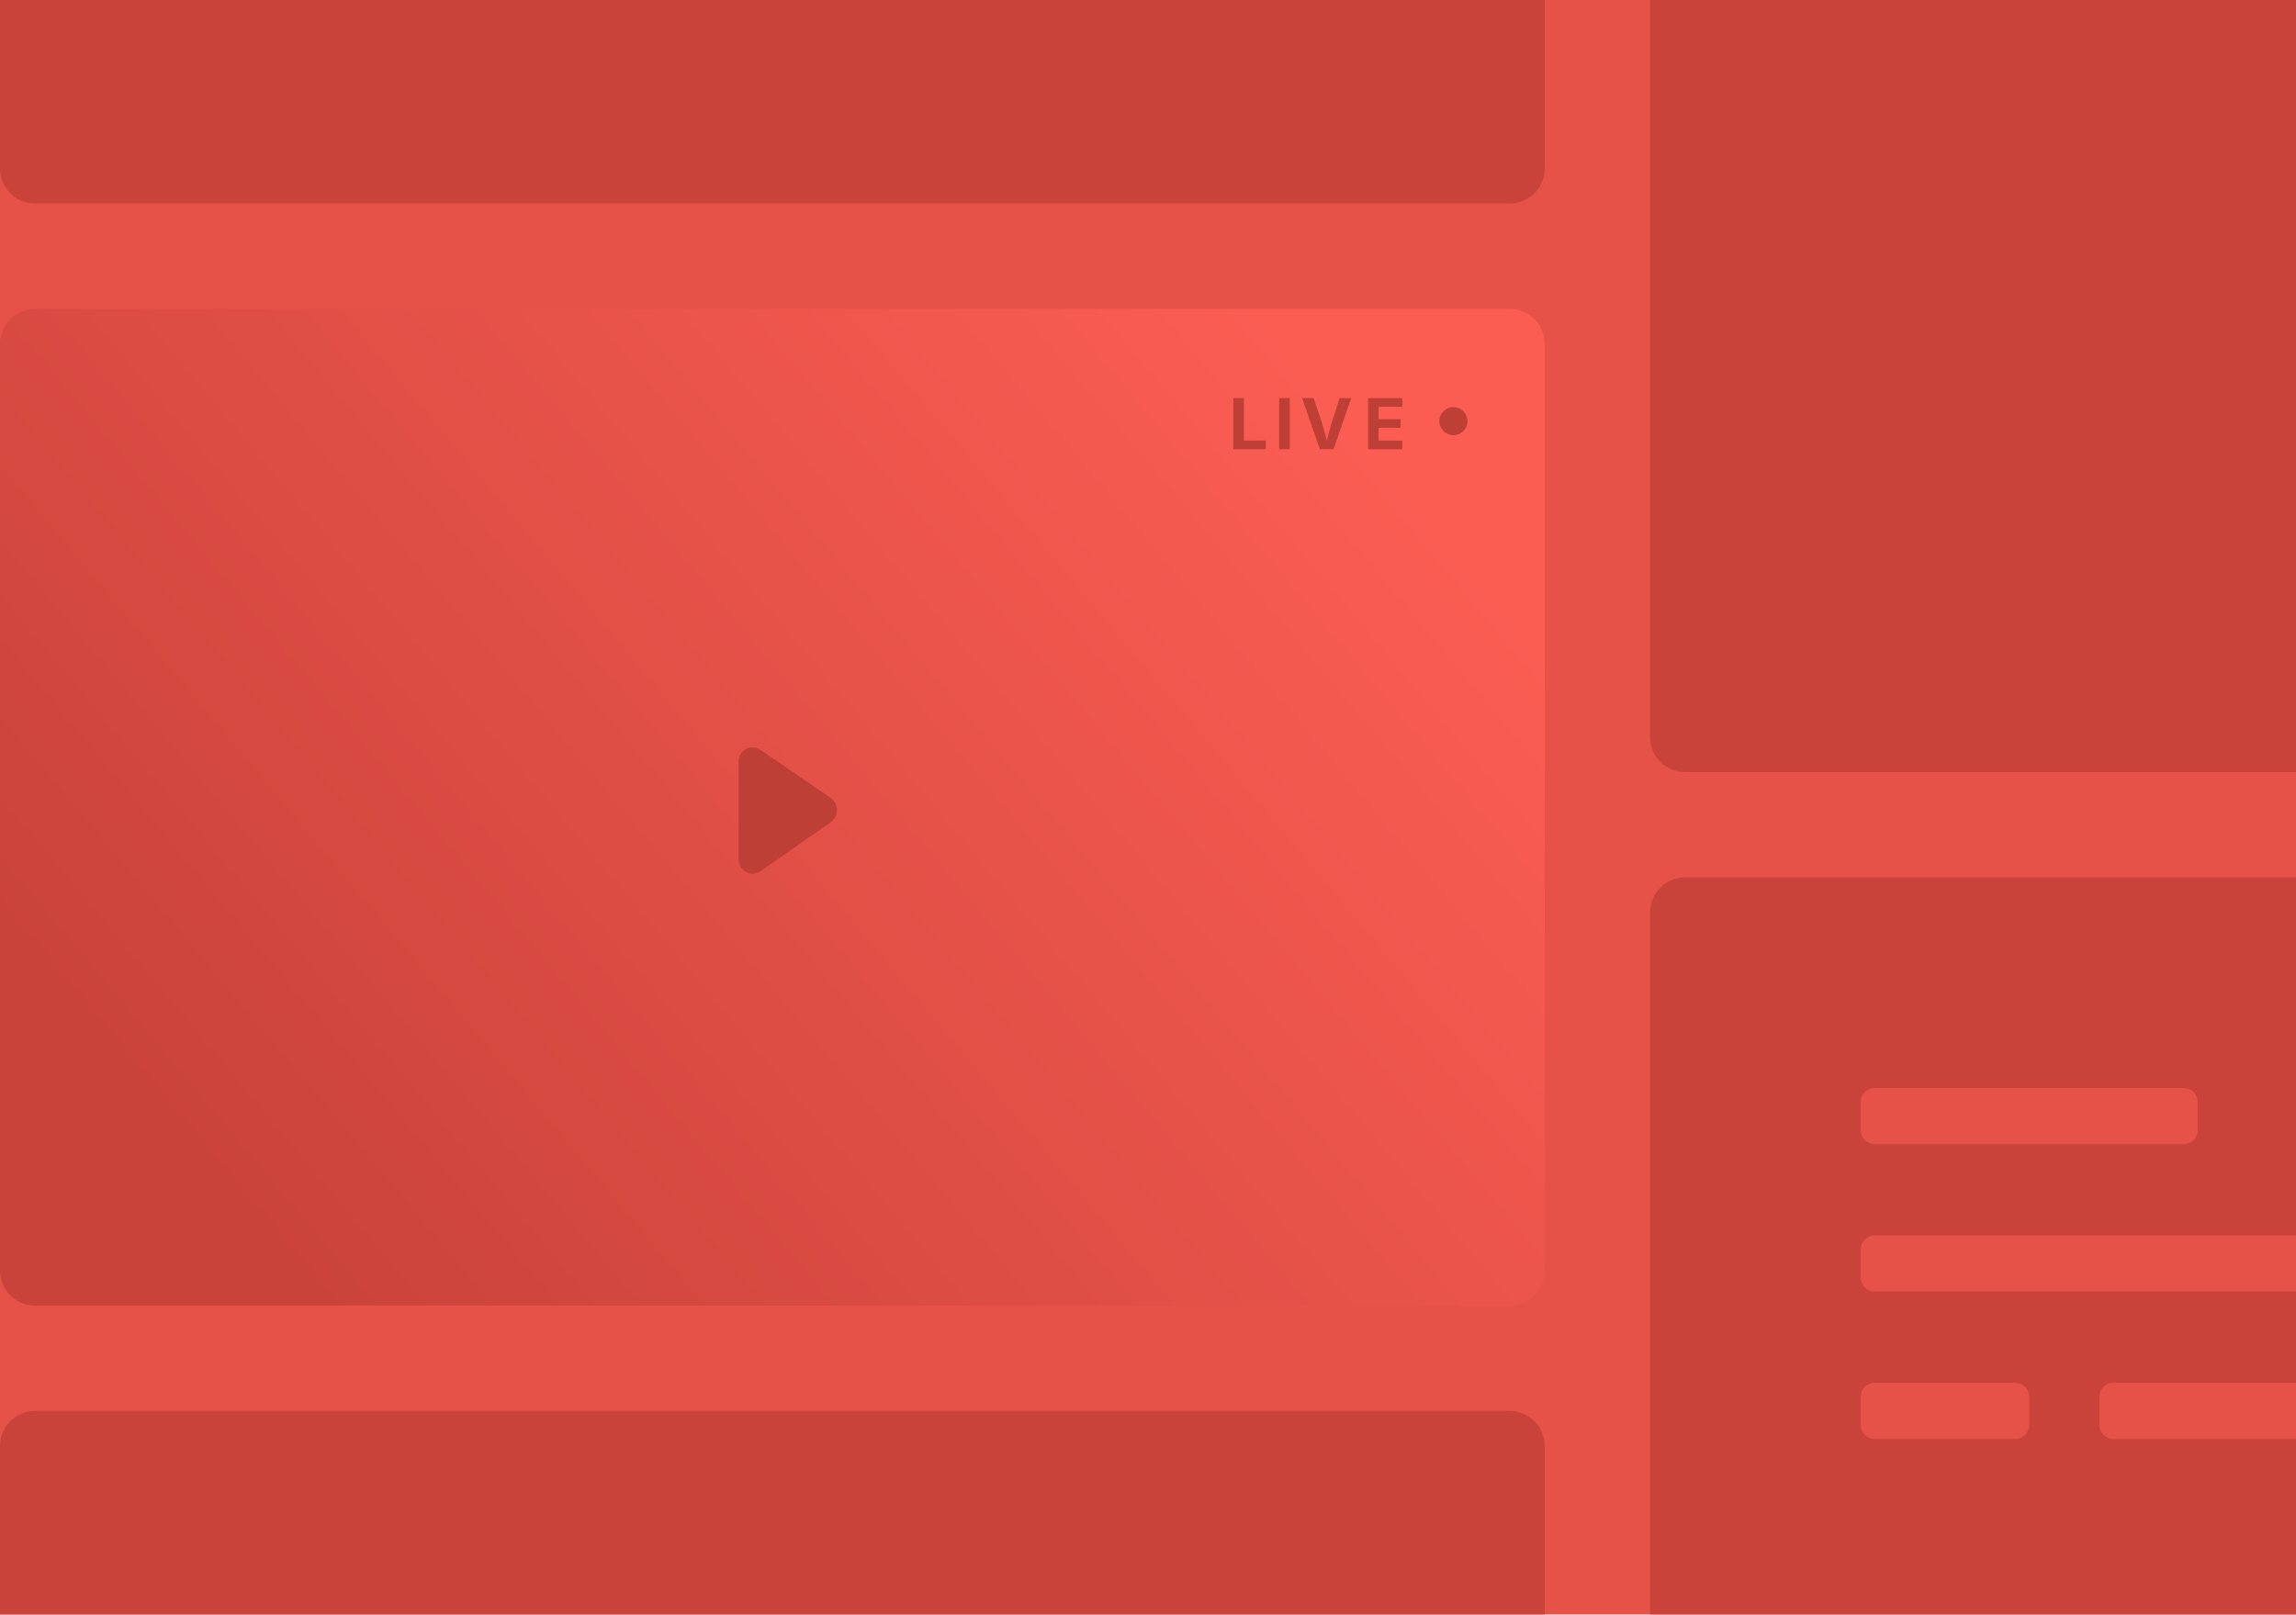
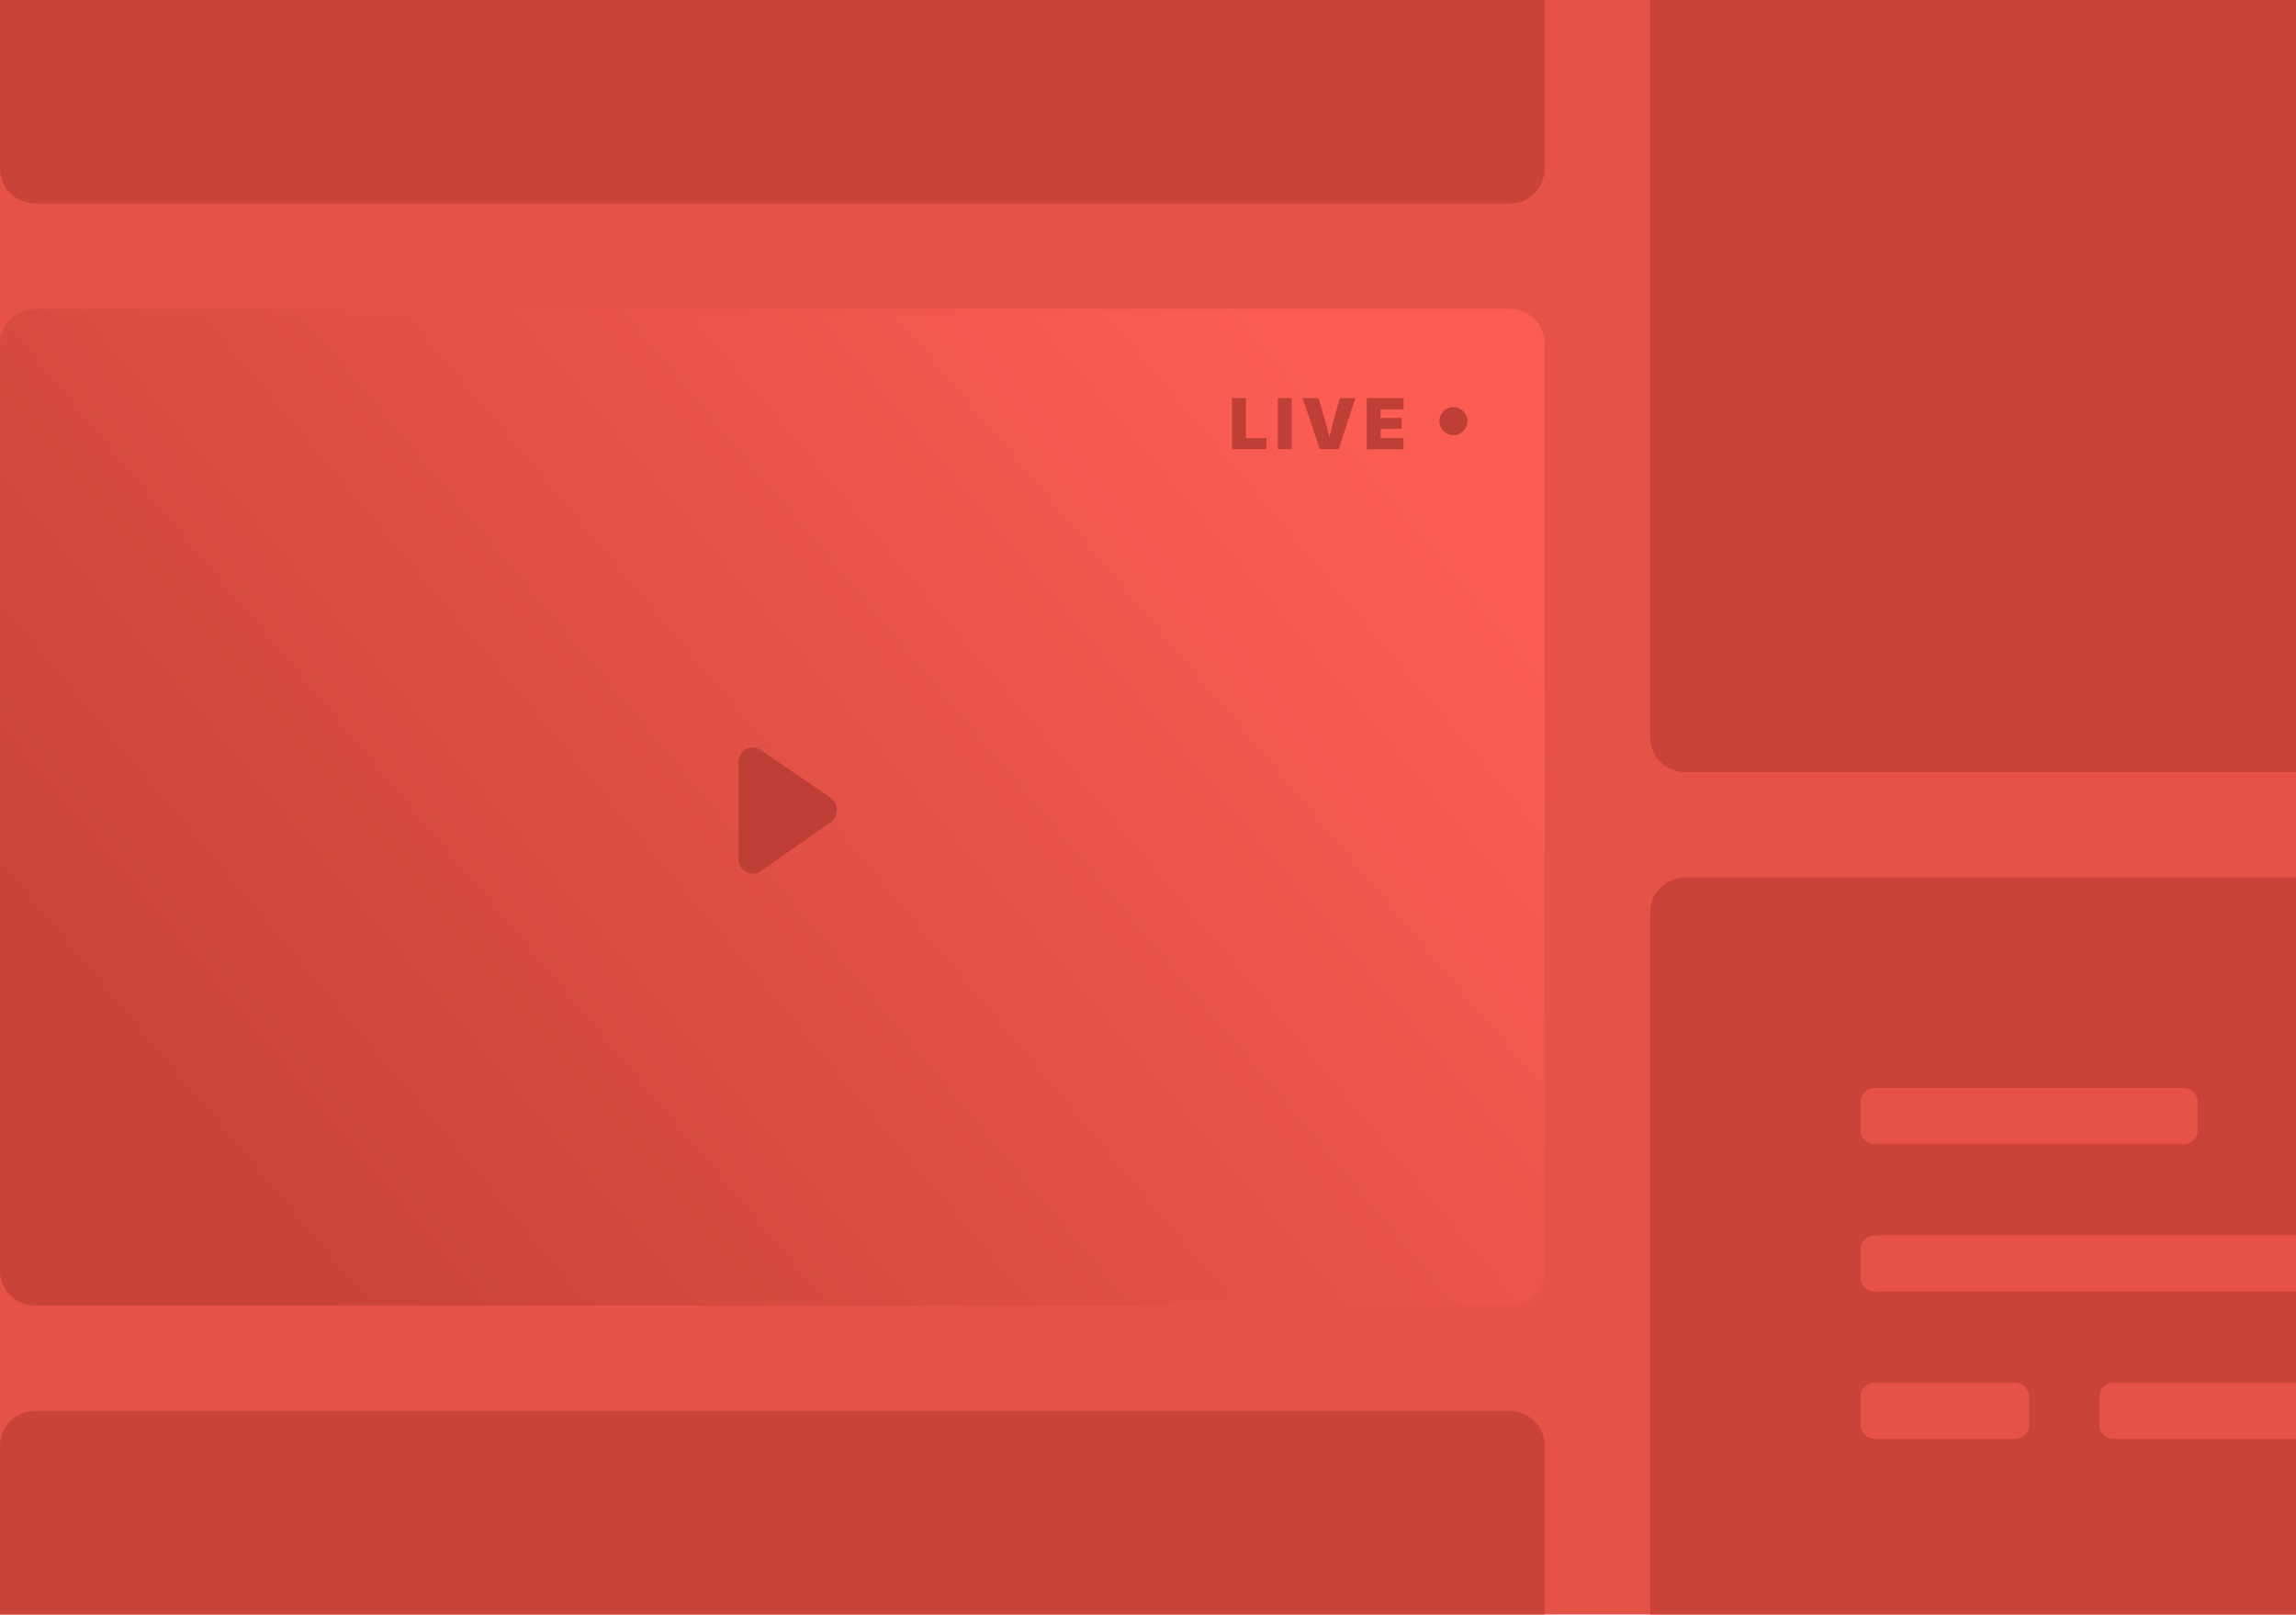
<svg xmlns="http://www.w3.org/2000/svg" xmlns:xlink="http://www.w3.org/1999/xlink" width="327" height="230" viewBox="0 0 327 230">
  <defs>
    <rect id="devtips-a" width="720" height="230" />
    <linearGradient id="devtips-d" x1="95.428%" x2="6.944%" y1="25.799%" y2="73.978%">
      <stop offset="0%" stop-color="#FB5D53" />
      <stop offset="100%" stop-color="#CA433A" />
    </linearGradient>
    <rect id="devtips-c" width="220" height="142" rx="5" />
    <rect id="devtips-f" width="220" height="142" rx="5" />
    <rect id="devtips-g" width="220" height="142" rx="5" />
    <rect id="devtips-h" width="220" height="142" rx="5" />
    <rect id="devtips-i" width="220" height="142" rx="5" />
  </defs>
  <g fill="none" fill-rule="evenodd" transform="translate(-753 -3606)">
    <rect width="1440" height="7696" fill="#FAFAFA" />
    <g transform="translate(360 3606)">
      <mask id="devtips-b" fill="#fff">
        <use xlink:href="#devtips-a" />
      </mask>
      <use fill="#E75248" fill-rule="nonzero" xlink:href="#devtips-a" />
      <g mask="url(#devtips-b)">
        <g transform="translate(393 -189)">
          <g transform="translate(0 233)">
            <mask id="devtips-e" fill="#fff">
              <use xlink:href="#devtips-c" />
            </mask>
            <use fill="url(#devtips-d)" xlink:href="#devtips-c" />
            <path fill="#BE3F36" fill-rule="nonzero" d="M108.302,62.827 C106.966,61.9 105.188,62.894 105.188,64.55 L105.188,78.393 C105.188,80.049 106.969,81.042 108.302,80.116 L118.283,73.161 C119.49,72.299 119.49,70.511 118.283,69.65 L108.302,62.827 Z" mask="url(#devtips-e)" />
-             <text fill="#BE3F36" font-family="Inter-Black, Inter" font-size="10" font-weight="700" letter-spacing=".87" mask="url(#devtips-e)">
+             <text fill="#BE3F36" font-family="Inter" font-size="10" font-weight="900" letter-spacing=".87" mask="url(#devtips-e)">
              <tspan x="175" y="20">LIV</tspan>
              <tspan x="194.187" y="20">E</tspan>
            </text>
            <circle cx="207" cy="16" r="2" fill="#BE3F36" mask="url(#devtips-e)" />
          </g>
          <use fill="#CA433A" transform="translate(235 157)" xlink:href="#devtips-f" />
          <use fill="#CA433A" transform="translate(0 76)" xlink:href="#devtips-g" />
          <use fill="#CA433A" transform="translate(0 390)" xlink:href="#devtips-h" />
          <g transform="translate(235 314)">
            <mask id="devtips-j" fill="#fff">
              <use xlink:href="#devtips-i" />
            </mask>
            <use fill="#CA433A" xlink:href="#devtips-i" />
            <g fill="#E75248" mask="url(#devtips-j)">
              <g transform="translate(30 30)">
                <rect width="48" height="8" rx="2" />
                <rect width="74" height="8" y="21" rx="2" />
                <rect width="24" height="8" y="42" rx="2" />
                <rect width="43" height="8" x="34" y="42" rx="2" />
              </g>
            </g>
          </g>
        </g>
      </g>
    </g>
  </g>
</svg>
